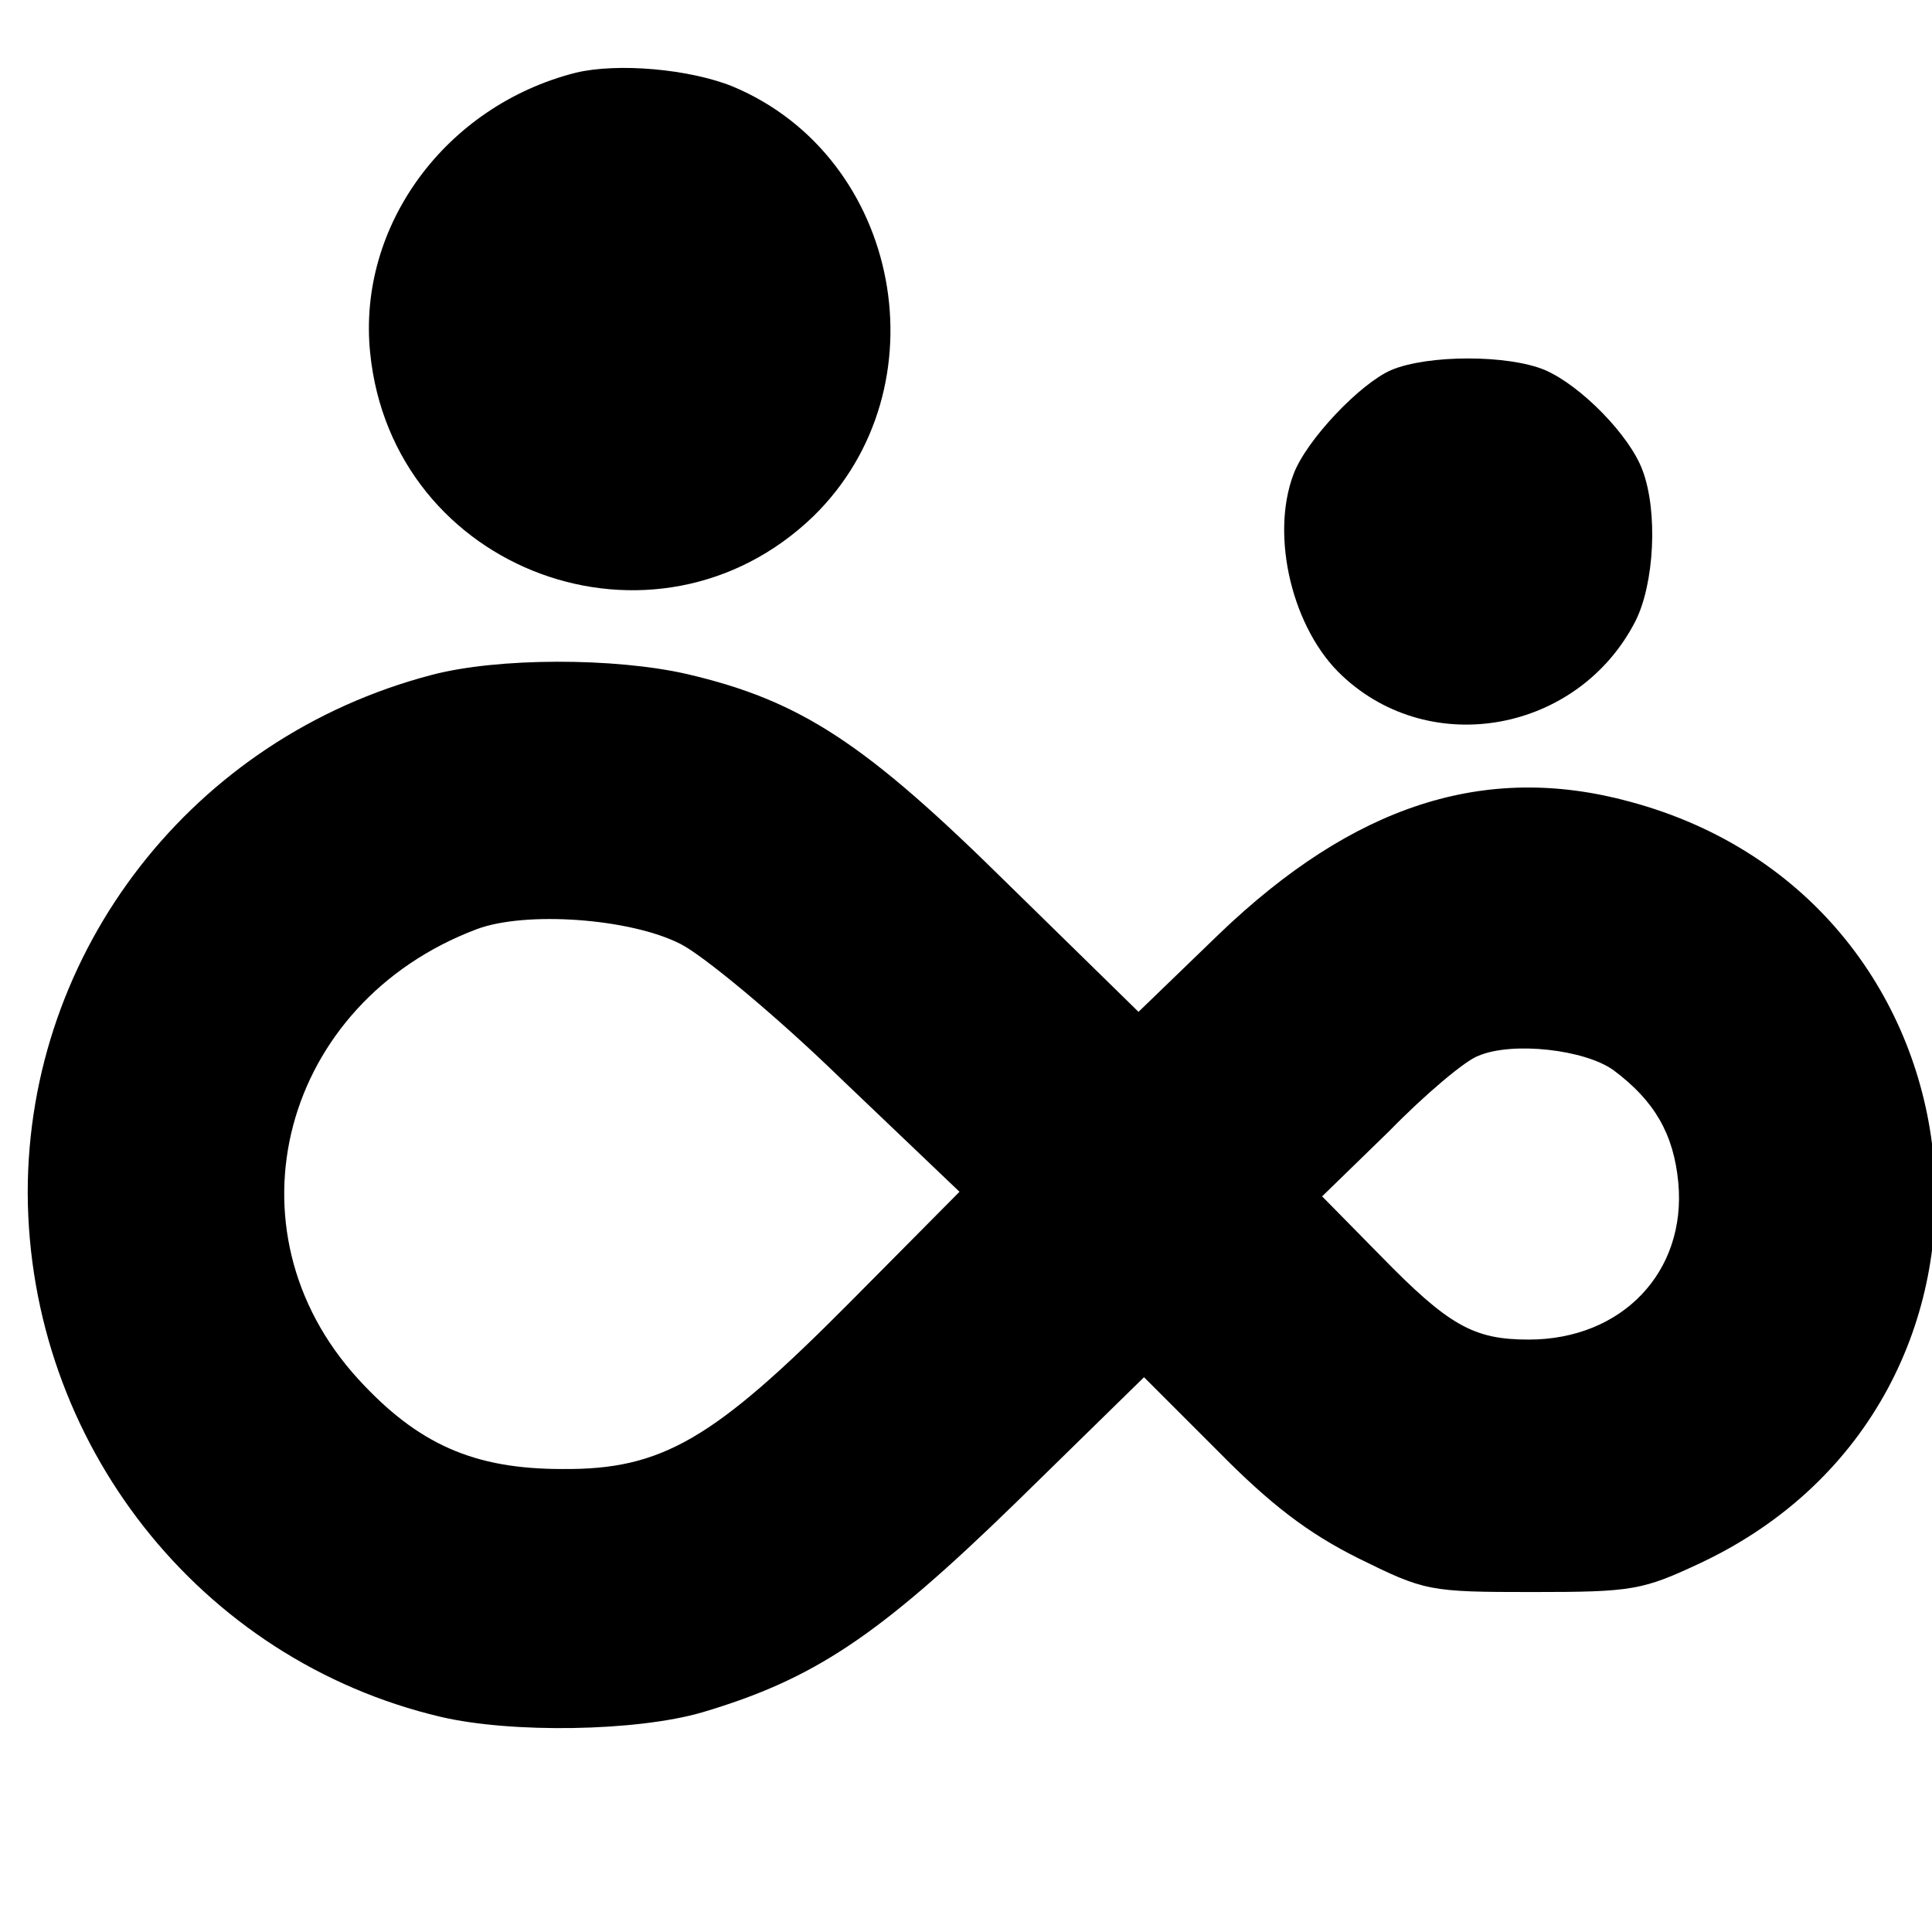
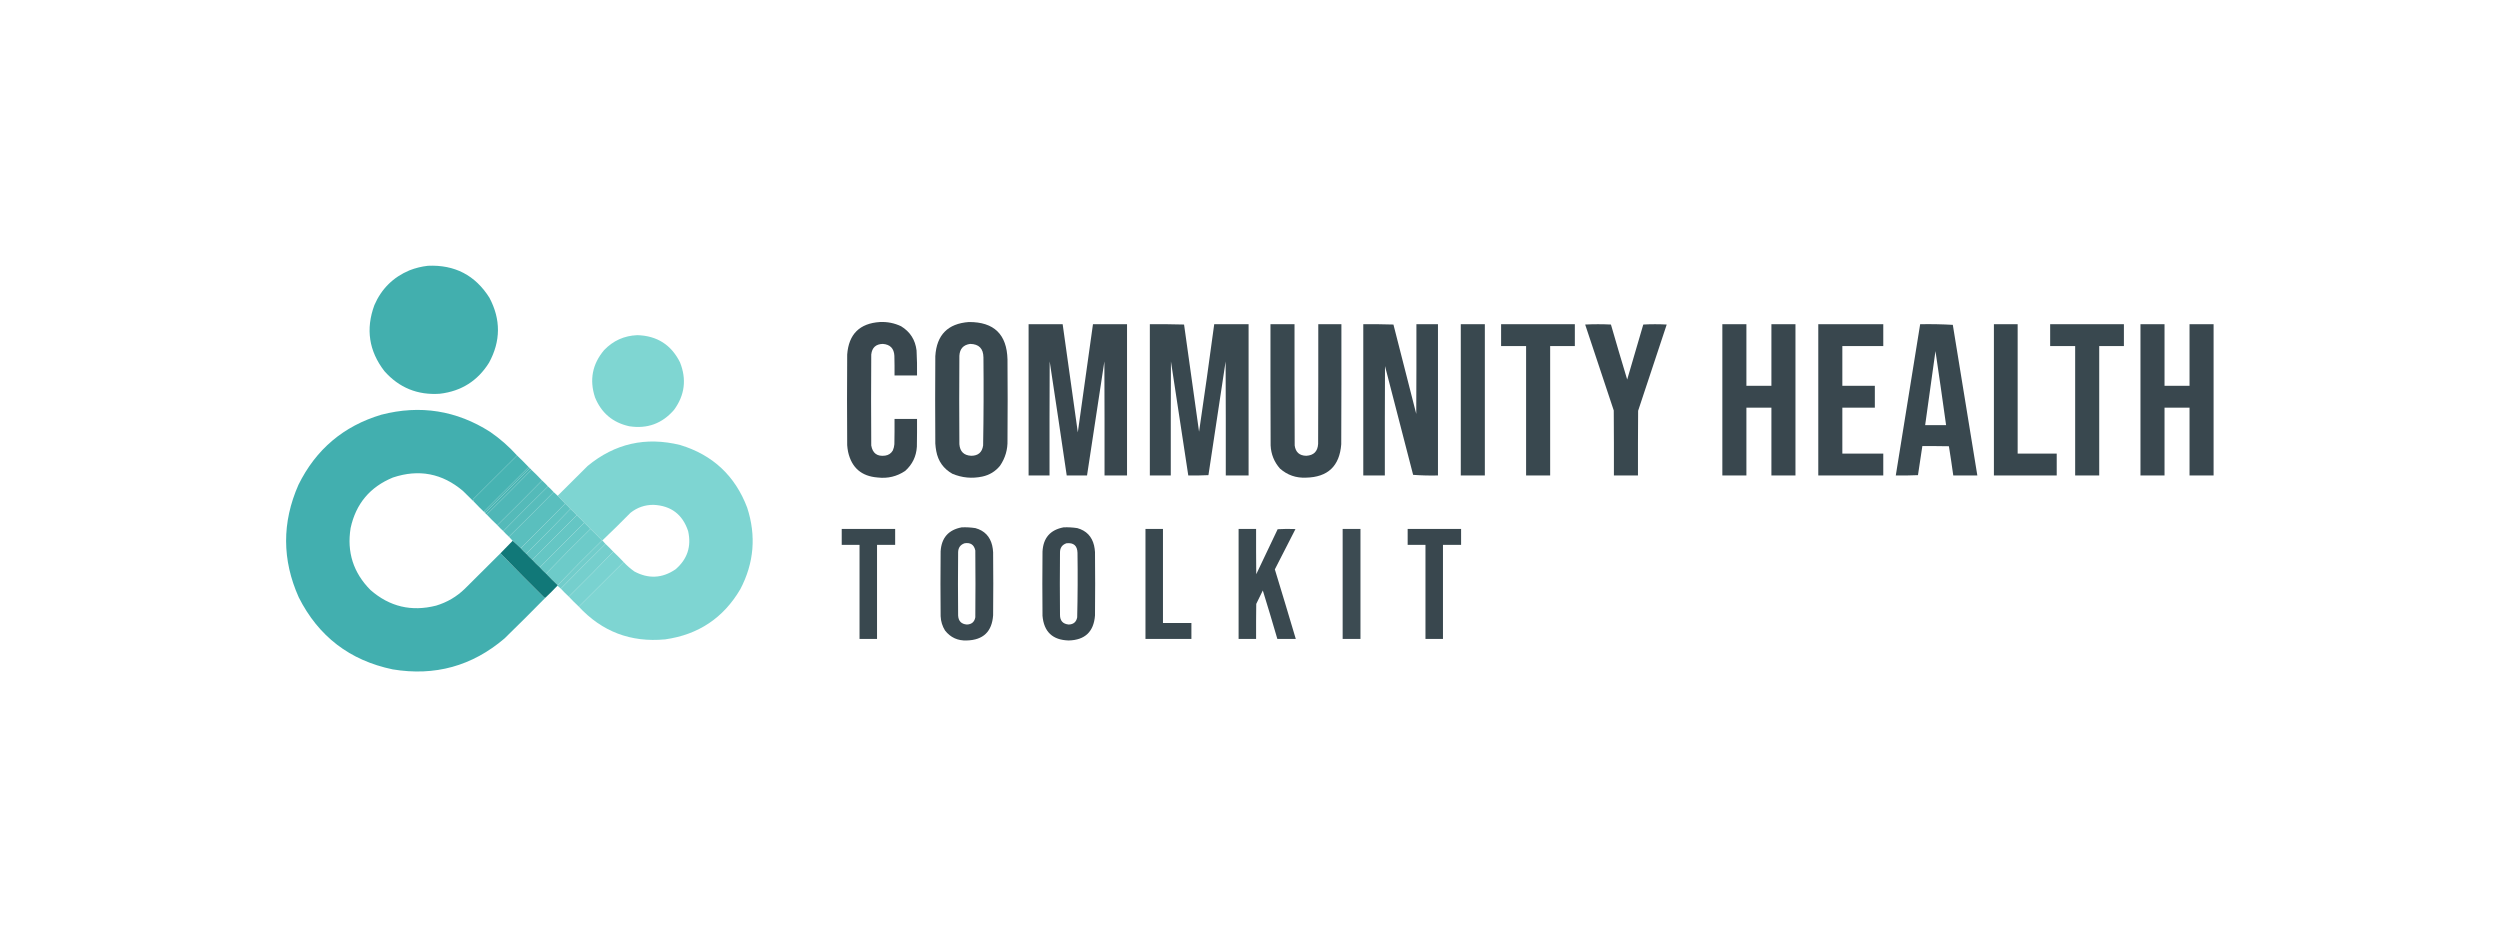
- <svg xmlns="http://www.w3.org/2000/svg" version="1.0" width="30pt" height="30pt" viewBox="0 0 30 30" preserveAspectRatio="xMidYMid" id="svg10">
-   <defs id="defs14" />
-   <g transform="matrix(0.01425486,0,0,-0.01425486,-6.126855,35.34084)" fill="#000000" stroke="none" id="g8">
-     <path d="m 1057,2400 c -142,-36 -238,-167 -224,-305 24,-239 311,-344 483,-178 143,140 96,391 -88,468 -47,19 -125,26 -171,15 z" id="path2" />
-     <path d="m 1945,2076 c -34,-15 -92,-76 -106,-113 -26,-68 -1,-170 53,-220 97,-91 257,-61 319,59 21,41 25,120 8,165 -14,38 -67,92 -106,109 -40,17 -128,17 -168,0 z" id="path4" />
-     <path d="M 900,1744 C 640,1676 460,1444 460,1180 461,908 647,671 910,609 c 77,-18 213,-16 285,5 121,36 191,82 341,228 l 140,137 80,-80 c 58,-59 99,-90 153,-117 73,-36 77,-37 190,-37 110,0 120,2 184,32 376,178 325,721 -78,829 -158,43 -301,-4 -447,-144 l -88,-85 -143,140 c -155,153 -225,199 -349,228 -79,18 -206,18 -278,-1 z m 271,-293 c 24,-12 103,-77 174,-146 l 130,-124 -120,-121 C 1207,911 1151,878 1042,879 c -96,0 -157,27 -222,98 -149,163 -83,410 129,490 53,20 167,12 222,-16 z m 1017,-138 c 44,-33 65,-69 70,-122 9,-97 -61,-171 -163,-171 -60,0 -87,15 -162,92 l -63,64 73,71 c 39,40 83,77 97,82 37,16 117,7 148,-16 z" id="path6" />
+ <svg xmlns="http://www.w3.org/2000/svg" version="1.1" width="8000px" height="3001px" style="shape-rendering:geometricPrecision; text-rendering:geometricPrecision; image-rendering:optimizeQuality; fill-rule:evenodd; clip-rule:evenodd">
+   <g>
+     <path style="opacity:0.995" fill="#41afae" d="M 1369.5,850.5 C 1455.11,846.716 1520.61,880.716 1566,952.5C 1602.94,1022 1602.6,1091.34 1565,1160.5C 1528.67,1218.75 1476.17,1251.92 1407.5,1260C 1336.2,1264.92 1277.03,1240.75 1230,1187.5C 1180.49,1123.26 1169.82,1052.93 1198,976.5C 1220.56,924.273 1258.06,887.106 1310.5,865C 1329.66,857.541 1349.32,852.708 1369.5,850.5 Z" />
+   </g>
+   <g>
+     <path style="opacity:0.989" fill="#37464d" d="M 2815.5,1030.5 C 2839.34,1029.31 2862,1033.81 2883.5,1044C 2912.43,1061.66 2928.93,1087.5 2933,1121.5C 2934.43,1148.14 2934.93,1174.8 2934.5,1201.5C 2910.5,1201.5 2886.5,1201.5 2862.5,1201.5C 2862.67,1180.5 2862.5,1159.5 2862,1138.5C 2860.76,1114.93 2848.43,1102.26 2825,1100.5C 2802.77,1101.06 2790.44,1112.4 2788,1134.5C 2787.33,1231.5 2787.33,1328.5 2788,1425.5C 2792.31,1450.58 2807.14,1461.42 2832.5,1458C 2843.39,1456.43 2851.56,1450.93 2857,1441.5C 2859.81,1435.13 2861.47,1428.46 2862,1421.5C 2862.5,1394.5 2862.67,1367.5 2862.5,1340.5C 2886.5,1340.5 2910.5,1340.5 2934.5,1340.5C 2934.67,1370.17 2934.5,1399.84 2934,1429.5C 2932.05,1460.57 2919.55,1486.4 2896.5,1507C 2869.91,1524.79 2840.58,1531.79 2808.5,1528C 2756.9,1524.07 2725.4,1496.9 2714,1446.5C 2712.53,1439.23 2711.53,1431.9 2711,1424.5C 2710.33,1327.83 2710.33,1231.17 2711,1134.5C 2715.9,1069.43 2750.73,1034.77 2815.5,1030.5 Z" />
+   </g>
+   <g>
+     <path style="opacity:0.988" fill="#37464d" d="M 3100.5,1030.5 C 3180.89,1030.06 3222.06,1070.06 3224,1150.5C 3224.67,1236.5 3224.67,1322.5 3224,1408.5C 3224.86,1438.56 3216.86,1465.9 3200,1490.5C 3185.28,1508.52 3166.44,1520.02 3143.5,1525C 3110.5,1532.06 3078.5,1529.06 3047.5,1516C 3019.14,1499.94 3001.97,1475.78 2996,1443.5C 2994.53,1435.56 2993.53,1427.56 2993,1419.5C 2992.33,1326.17 2992.33,1232.83 2993,1139.5C 2997.31,1071.69 3033.14,1035.36 3100.5,1030.5 Z M 3104.5,1100.5 C 3132.48,1100.98 3146.65,1115.31 3147,1143.5C 3147.98,1237.52 3147.64,1331.52 3146,1425.5C 3142.85,1447.41 3130.18,1458.41 3108,1458.5C 3084.57,1457.4 3071.9,1445.07 3070,1421.5C 3069.33,1327.17 3069.33,1232.83 3070,1138.5C 3071.26,1116.19 3082.76,1103.52 3104.5,1100.5 Z" />
+   </g>
+   <g>
+     <path style="opacity:0.991" fill="#37464d" d="M 3291.5,1037.5 C 3327.83,1037.5 3364.17,1037.5 3400.5,1037.5C 3416.62,1152.83 3432.78,1268.16 3449,1383.5C 3465.4,1268.19 3481.57,1152.86 3497.5,1037.5C 3533.83,1037.5 3570.17,1037.5 3606.5,1037.5C 3606.5,1198.83 3606.5,1360.17 3606.5,1521.5C 3582.5,1521.5 3558.5,1521.5 3534.5,1521.5C 3534.67,1399.83 3534.5,1278.17 3534,1156.5C 3515.28,1278.14 3496.78,1399.81 3478.5,1521.5C 3456.83,1521.5 3435.17,1521.5 3413.5,1521.5C 3395.66,1399.8 3377.49,1278.13 3359,1156.5C 3358.5,1278.17 3358.33,1399.83 3358.5,1521.5C 3336.17,1521.5 3313.83,1521.5 3291.5,1521.5C 3291.5,1360.17 3291.5,1198.83 3291.5,1037.5 Z" />
+   </g>
+   <g>
+     <path style="opacity:0.987" fill="#37464d" d="M 3679.5,1037.5 C 3716.07,1037.17 3752.57,1037.5 3789,1038.5C 3805.08,1152.82 3821.08,1267.16 3837,1381.5C 3853.95,1267.03 3870.11,1152.36 3885.5,1037.5C 3922.17,1037.5 3958.83,1037.5 3995.5,1037.5C 3995.5,1198.83 3995.5,1360.17 3995.5,1521.5C 3971.17,1521.5 3946.83,1521.5 3922.5,1521.5C 3922.67,1399.83 3922.5,1278.17 3922,1156.5C 3903.67,1277.83 3885.33,1399.17 3867,1520.5C 3845.58,1521.49 3824.08,1521.83 3802.5,1521.5C 3784.22,1399.81 3765.72,1278.14 3747,1156.5C 3746.5,1278.17 3746.33,1399.83 3746.5,1521.5C 3724.17,1521.5 3701.83,1521.5 3679.5,1521.5C 3679.5,1360.17 3679.5,1198.83 3679.5,1037.5 Z" />
+   </g>
+   <g>
+     <path style="opacity:0.988" fill="#37464d" d="M 4065.5,1037.5 C 4091.17,1037.5 4116.83,1037.5 4142.5,1037.5C 4142.33,1166.83 4142.5,1296.17 4143,1425.5C 4145.92,1447.08 4158.25,1458.08 4180,1458.5C 4203.91,1457.25 4216.58,1444.59 4218,1420.5C 4218.5,1292.83 4218.67,1165.17 4218.5,1037.5C 4243.17,1037.5 4267.83,1037.5 4292.5,1037.5C 4292.67,1165.5 4292.5,1293.5 4292,1421.5C 4286.71,1491.46 4249.04,1527.13 4179,1528.5C 4147.28,1529.93 4119.61,1520.26 4096,1499.5C 4077.43,1478.48 4067.43,1453.81 4066,1425.5C 4065.5,1296.17 4065.33,1166.83 4065.5,1037.5 Z" />
+   </g>
+   <g>
+     <path style="opacity:0.985" fill="#37464d" d="M 4362.5,1037.5 C 4394.74,1037.17 4426.91,1037.5 4459,1038.5C 4483.33,1133.83 4507.67,1229.17 4532,1324.5C 4532.5,1228.83 4532.67,1133.17 4532.5,1037.5C 4555.5,1037.5 4578.5,1037.5 4601.5,1037.5C 4601.5,1198.83 4601.5,1360.17 4601.5,1521.5C 4574.77,1522.15 4548.27,1521.49 4522,1519.5C 4492,1403.5 4462,1287.5 4432,1171.5C 4431.5,1288.17 4431.33,1404.83 4431.5,1521.5C 4408.5,1521.5 4385.5,1521.5 4362.5,1521.5C 4362.5,1360.17 4362.5,1198.83 4362.5,1037.5 Z" />
+   </g>
+   <g>
+     <path style="opacity:0.985" fill="#37464d" d="M 4674.5,1037.5 C 4700.17,1037.5 4725.83,1037.5 4751.5,1037.5C 4751.5,1198.83 4751.5,1360.17 4751.5,1521.5C 4725.83,1521.5 4700.17,1521.5 4674.5,1521.5C 4674.5,1360.17 4674.5,1198.83 4674.5,1037.5 Z" />
+   </g>
+   <g>
+     <path style="opacity:0.986" fill="#37464d" d="M 4803.5,1037.5 C 4882.17,1037.5 4960.83,1037.5 5039.5,1037.5C 5039.5,1060.83 5039.5,1084.17 5039.5,1107.5C 5013.17,1107.5 4986.83,1107.5 4960.5,1107.5C 4960.5,1245.5 4960.5,1383.5 4960.5,1521.5C 4934.83,1521.5 4909.17,1521.5 4883.5,1521.5C 4883.5,1383.5 4883.5,1245.5 4883.5,1107.5C 4856.83,1107.5 4830.17,1107.5 4803.5,1107.5C 4803.5,1084.17 4803.5,1060.83 4803.5,1037.5 Z" />
+   </g>
+   <g>
+     <path style="opacity:0.986" fill="#37464d" d="M 5072.5,1038.5 C 5099.9,1037.17 5127.4,1037.17 5155,1038.5C 5171.95,1097.34 5189.28,1156.01 5207,1214.5C 5224.07,1155.8 5241.23,1097.13 5258.5,1038.5C 5283.5,1037.17 5308.5,1037.17 5333.5,1038.5C 5302.9,1130.46 5272.4,1222.46 5242,1314.5C 5241.5,1383.5 5241.33,1452.5 5241.5,1521.5C 5215.83,1521.5 5190.17,1521.5 5164.5,1521.5C 5164.67,1452.17 5164.5,1382.83 5164,1313.5C 5133.76,1221.63 5103.26,1129.96 5072.5,1038.5 Z" />
+   </g>
+   <g>
+     <path style="opacity:0.989" fill="#37464d" d="M 5511.5,1037.5 C 5537.17,1037.5 5562.83,1037.5 5588.5,1037.5C 5588.5,1103.17 5588.5,1168.83 5588.5,1234.5C 5615.17,1234.5 5641.83,1234.5 5668.5,1234.5C 5668.5,1168.83 5668.5,1103.17 5668.5,1037.5C 5694.17,1037.5 5719.83,1037.5 5745.5,1037.5C 5745.5,1198.83 5745.5,1360.17 5745.5,1521.5C 5719.83,1521.5 5694.17,1521.5 5668.5,1521.5C 5668.5,1449.17 5668.5,1376.83 5668.5,1304.5C 5641.83,1304.5 5615.17,1304.5 5588.5,1304.5C 5588.5,1376.83 5588.5,1449.17 5588.5,1521.5C 5562.83,1521.5 5537.17,1521.5 5511.5,1521.5C 5511.5,1360.17 5511.5,1198.83 5511.5,1037.5 Z" />
+   </g>
+   <g>
+     <path style="opacity:0.989" fill="#37464d" d="M 5818.5,1037.5 C 5887.83,1037.5 5957.17,1037.5 6026.5,1037.5C 6026.5,1060.83 6026.5,1084.17 6026.5,1107.5C 5982.83,1107.5 5939.17,1107.5 5895.5,1107.5C 5895.5,1149.83 5895.5,1192.17 5895.5,1234.5C 5930.17,1234.5 5964.83,1234.5 5999.5,1234.5C 5999.5,1257.83 5999.5,1281.17 5999.5,1304.5C 5964.83,1304.5 5930.17,1304.5 5895.5,1304.5C 5895.5,1353.5 5895.5,1402.5 5895.5,1451.5C 5939.17,1451.5 5982.83,1451.5 6026.5,1451.5C 6026.5,1474.83 6026.5,1498.17 6026.5,1521.5C 5957.17,1521.5 5887.83,1521.5 5818.5,1521.5C 5818.5,1360.17 5818.5,1198.83 5818.5,1037.5 Z" />
+   </g>
+   <g>
+     <path style="opacity:0.987" fill="#37464d" d="M 6144.5,1037.5 C 6179.56,1036.84 6214.39,1037.51 6249,1039.5C 6275.06,1200.2 6301.23,1360.86 6327.5,1521.5C 6301.83,1521.5 6276.17,1521.5 6250.5,1521.5C 6246.16,1490.25 6241.49,1459.09 6236.5,1428C 6208.17,1427.5 6179.84,1427.33 6151.5,1427.5C 6146.94,1458.52 6142.27,1489.52 6137.5,1520.5C 6113.84,1521.5 6090.18,1521.83 6066.5,1521.5C 6092.5,1360.17 6118.5,1198.83 6144.5,1037.5 Z M 6193.5,1123.5 C 6205.19,1202.32 6216.52,1281.32 6227.5,1360.5C 6205.17,1360.5 6182.83,1360.5 6160.5,1360.5C 6171.42,1281.49 6182.42,1202.49 6193.5,1123.5 Z" />
+   </g>
+   <g>
+     <path style="opacity:0.996" fill="#37464d" d="M 6380.5,1037.5 C 6405.83,1037.5 6431.17,1037.5 6456.5,1037.5C 6456.5,1175.5 6456.5,1313.5 6456.5,1451.5C 6498.17,1451.5 6539.83,1451.5 6581.5,1451.5C 6581.5,1474.83 6581.5,1498.17 6581.5,1521.5C 6514.5,1521.5 6447.5,1521.5 6380.5,1521.5C 6380.5,1360.17 6380.5,1198.83 6380.5,1037.5 Z" />
+   </g>
+   <g>
+     <path style="opacity:0.988" fill="#37464d" d="M 6560.5,1037.5 C 6639.17,1037.5 6717.83,1037.5 6796.5,1037.5C 6796.5,1060.83 6796.5,1084.17 6796.5,1107.5C 6770.17,1107.5 6743.83,1107.5 6717.5,1107.5C 6717.5,1245.5 6717.5,1383.5 6717.5,1521.5C 6691.83,1521.5 6666.17,1521.5 6640.5,1521.5C 6640.5,1383.5 6640.5,1245.5 6640.5,1107.5C 6613.83,1107.5 6587.17,1107.5 6560.5,1107.5C 6560.5,1084.17 6560.5,1060.83 6560.5,1037.5 Z" />
+   </g>
+   <g>
+     <path style="opacity:0.989" fill="#37464d" d="M 6849.5,1037.5 C 6875.17,1037.5 6900.83,1037.5 6926.5,1037.5C 6926.5,1103.17 6926.5,1168.83 6926.5,1234.5C 6953.17,1234.5 6979.83,1234.5 7006.5,1234.5C 7006.5,1168.83 7006.5,1103.17 7006.5,1037.5C 7032.17,1037.5 7057.83,1037.5 7083.5,1037.5C 7083.5,1198.83 7083.5,1360.17 7083.5,1521.5C 7057.83,1521.5 7032.17,1521.5 7006.5,1521.5C 7006.5,1449.17 7006.5,1376.83 7006.5,1304.5C 6979.83,1304.5 6953.17,1304.5 6926.5,1304.5C 6926.5,1376.83 6926.5,1449.17 6926.5,1521.5C 6900.83,1521.5 6875.17,1521.5 6849.5,1521.5C 6849.5,1360.17 6849.5,1198.83 6849.5,1037.5 Z" />
+   </g>
+   <g>
+     <path style="opacity:0.994" fill="#7ed6d2" d="M 2039.5,1072.5 C 2102.52,1074.41 2148.02,1103.41 2176,1159.5C 2197.64,1213.79 2191.3,1264.46 2157,1311.5C 2119.06,1355.48 2071.23,1372.98 2013.5,1364C 1960.82,1352.32 1924.32,1321.49 1904,1271.5C 1885.7,1215.65 1895.37,1165.31 1933,1120.5C 1962.02,1090.11 1997.52,1074.11 2039.5,1072.5 Z" />
+   </g>
+   <g>
+     <path style="opacity:0.995" fill="#41afaf" d="M 1654.5,1457.5 C 1607.2,1504.3 1560.03,1551.3 1513,1598.5C 1514.17,1601.22 1515.67,1603.88 1517.5,1606.5C 1505.37,1594.87 1493.37,1583.04 1481.5,1571C 1415.13,1514.73 1340.47,1500.39 1257.5,1528C 1184.11,1558.07 1138.94,1611.9 1122,1689.5C 1109.51,1766.69 1130.68,1832.86 1185.5,1888C 1246.5,1941.41 1316.5,1958.08 1395.5,1938C 1430.69,1927.43 1461.35,1909.43 1487.5,1884C 1525.37,1845.97 1563.37,1808.13 1601.5,1770.5C 1647.58,1818.08 1694.25,1865.25 1741.5,1912C 1742.79,1912.49 1744.13,1912.66 1745.5,1912.5C 1702.34,1956.49 1658.67,1999.99 1614.5,2043C 1510.91,2131.4 1391.58,2164.4 1256.5,2142C 1119.14,2113.26 1018.97,2036.43 956,1911.5C 902.377,1791.65 902.044,1671.65 955,1551.5C 1010.75,1438.09 1099.25,1363.26 1220.5,1327C 1344.65,1294.97 1460.65,1313.3 1568.5,1382C 1600.03,1403.68 1628.69,1428.85 1654.5,1457.5 Z" />
+   </g>
+   <g>
+     <path style="opacity:0.995" fill="#7dd5d2" d="M 1851.5,1940.5 C 1852.24,1940.63 1852.91,1940.46 1853.5,1940C 1900.7,1892.63 1948.03,1845.47 1995.5,1798.5C 2006.11,1809.95 2017.78,1820.12 2030.5,1829C 2075.66,1852.97 2119.32,1850.63 2161.5,1822C 2199.57,1789.45 2213.07,1748.62 2202,1699.5C 2184.25,1646.09 2147.25,1618.09 2091,1615.5C 2063.45,1615.46 2038.95,1623.96 2017.5,1641C 1987.92,1671.09 1957.92,1700.59 1927.5,1729.5C 1927.17,1729.5 1926.83,1729.5 1926.5,1729.5C 1914.5,1716.83 1902.17,1704.5 1889.5,1692.5C 1883.17,1685.5 1876.5,1678.83 1869.5,1672.5C 1861.83,1664.17 1853.83,1656.17 1845.5,1648.5C 1839.17,1641.5 1832.5,1634.83 1825.5,1628.5C 1820.17,1622.5 1814.5,1616.83 1808.5,1611.5C 1800.5,1603.17 1792.5,1594.83 1784.5,1586.5C 1816.63,1554.87 1848.63,1523.03 1880.5,1491C 1967.63,1419.23 2066.29,1396.89 2176.5,1424C 2280.84,1455.68 2352.34,1522.51 2391,1624.5C 2420.3,1714.61 2412.97,1801.61 2369,1885.5C 2314.94,1977.49 2234.78,2030.99 2128.5,2046C 2018.43,2056.38 1926.1,2021.21 1851.5,1940.5 Z" />
+   </g>
+   <g>
+     <path style="opacity:0.999" fill="#47b3b2" d="M 1654.5,1457.5 C 1667.17,1469.5 1679.5,1481.83 1691.5,1494.5C 1644.2,1541.3 1597.03,1588.3 1550,1635.5C 1550.06,1637.44 1550.89,1639.1 1552.5,1640.5C 1552.5,1640.83 1552.5,1641.17 1552.5,1641.5C 1540.5,1630.17 1528.83,1618.5 1517.5,1606.5C 1515.67,1603.88 1514.17,1601.22 1513,1598.5C 1560.03,1551.3 1607.2,1504.3 1654.5,1457.5 Z" />
+   </g>
+   <g>
+     <path style="opacity:0.999" fill="#4bb5b4" d="M 1691.5,1494.5 C 1693.17,1495.5 1694.5,1496.83 1695.5,1498.5C 1647.83,1545.83 1600.17,1593.17 1552.5,1640.5C 1550.89,1639.1 1550.06,1637.44 1550,1635.5C 1597.03,1588.3 1644.2,1541.3 1691.5,1494.5 Z" />
+   </g>
+   <g>
+     <path style="opacity:0.996" fill="#4bb5b4" d="M 1695.5,1498.5 C 1697.5,1499.83 1699.17,1501.5 1700.5,1503.5C 1653.17,1551.5 1605.5,1599.17 1557.5,1646.5C 1555.5,1645.17 1553.83,1643.5 1552.5,1641.5C 1552.5,1641.17 1552.5,1640.83 1552.5,1640.5C 1600.17,1593.17 1647.83,1545.83 1695.5,1498.5 Z" />
+   </g>
+   <g>
+     <path style="opacity:0.995" fill="#4eb7b7" d="M 1700.5,1503.5 C 1712.17,1514.5 1723.5,1525.83 1734.5,1537.5C 1687.17,1585.5 1639.5,1633.17 1591.5,1680.5C 1579.83,1669.5 1568.5,1658.17 1557.5,1646.5C 1605.5,1599.17 1653.17,1551.5 1700.5,1503.5 Z" />
+   </g>
+   <g>
+     <path style="opacity:0.995" fill="#53bab9" d="M 1734.5,1537.5 C 1741.17,1543.5 1747.5,1549.83 1753.5,1556.5C 1705.5,1603.83 1657.83,1651.5 1610.5,1699.5C 1603.83,1693.5 1597.5,1687.17 1591.5,1680.5C 1639.5,1633.17 1687.17,1585.5 1734.5,1537.5 Z" />
+   </g>
+   <g>
+     <path style="opacity:0.995" fill="#56bcbb" d="M 1753.5,1556.5 C 1759.83,1562.17 1765.83,1568.17 1771.5,1574.5C 1724.17,1622.5 1676.5,1670.17 1628.5,1717.5C 1622.17,1711.83 1616.17,1705.83 1610.5,1699.5C 1657.83,1651.5 1705.5,1603.83 1753.5,1556.5 Z" />
+   </g>
+   <g>
+     <path style="opacity:0.998" fill="#5abfbe" d="M 1771.5,1574.5 C 1775.83,1578.5 1780.17,1582.5 1784.5,1586.5C 1792.5,1594.83 1800.5,1603.17 1808.5,1611.5C 1761.17,1659.17 1713.83,1706.83 1666.5,1754.5C 1658.11,1746.11 1649.45,1738.11 1640.5,1730.5C 1636.5,1726.17 1632.5,1721.83 1628.5,1717.5C 1676.5,1670.17 1724.17,1622.5 1771.5,1574.5 Z" />
+   </g>
+   <g>
+     <path style="opacity:1" fill="#5ec2c0" d="M 1808.5,1611.5 C 1814.5,1616.83 1820.17,1622.5 1825.5,1628.5C 1779.25,1676.25 1732.42,1723.58 1685,1770.5C 1684.54,1771.09 1684.37,1771.76 1684.5,1772.5C 1678.17,1766.83 1672.17,1760.83 1666.5,1754.5C 1713.83,1706.83 1761.17,1659.17 1808.5,1611.5 Z" />
+   </g>
+   <g>
+     <path style="opacity:0.999" fill="#61c3c2" d="M 1825.5,1628.5 C 1832.5,1634.83 1839.17,1641.5 1845.5,1648.5C 1798.17,1696.17 1750.83,1743.83 1703.5,1791.5C 1696.83,1785.5 1690.5,1779.17 1684.5,1772.5C 1684.37,1771.76 1684.54,1771.09 1685,1770.5C 1732.42,1723.58 1779.25,1676.25 1825.5,1628.5 Z" />
+   </g>
+   <g>
+     <path style="opacity:0.999" fill="#65c6c4" d="M 1845.5,1648.5 C 1853.83,1656.17 1861.83,1664.17 1869.5,1672.5C 1822.17,1720.17 1774.83,1767.83 1727.5,1815.5C 1719.17,1807.83 1711.17,1799.83 1703.5,1791.5C 1750.83,1743.83 1798.17,1696.17 1845.5,1648.5 Z" />
+   </g>
+   <g>
+     <path style="opacity:0.999" fill="#68c8c6" d="M 1869.5,1672.5 C 1876.5,1678.83 1883.17,1685.5 1889.5,1692.5C 1841.45,1739.55 1794.12,1787.22 1747.5,1835.5C 1740.5,1829.17 1733.83,1822.5 1727.5,1815.5C 1774.83,1767.83 1822.17,1720.17 1869.5,1672.5 Z" />
+   </g>
+   <g>
+     <path style="opacity:0.983" fill="#37464d" d="M 3077.5,1687.5 C 3092.27,1686.89 3106.94,1687.72 3121.5,1690C 3150.17,1698.01 3168.01,1716.51 3175,1745.5C 3176.65,1752.74 3177.65,1760.08 3178,1767.5C 3178.67,1834.5 3178.67,1901.5 3178,1968.5C 3174.51,2020.99 3146.51,2047.99 3094,2049.5C 3064.98,2050.74 3041.64,2040.07 3024,2017.5C 3015.31,2003.43 3010.65,1988.1 3010,1971.5C 3009.33,1902.5 3009.33,1833.5 3010,1764.5C 3012.59,1721.09 3035.09,1695.43 3077.5,1687.5 Z M 3086.5,1738.5 C 3105.49,1735.39 3116.99,1743.06 3121,1761.5C 3121.67,1832.83 3121.67,1904.17 3121,1975.5C 3118.17,1990.33 3109.17,1997.99 3094,1998.5C 3076.26,1997.09 3066.92,1987.42 3066,1969.5C 3065.33,1902.17 3065.33,1834.83 3066,1767.5C 3066.23,1752.83 3073.06,1743.16 3086.5,1738.5 Z" />
+   </g>
+   <g>
+     <path style="opacity:0.987" fill="#37464d" d="M 3403.5,1687.5 C 3418.27,1686.89 3432.94,1687.72 3447.5,1690C 3476.17,1698.01 3494.01,1716.51 3501,1745.5C 3502.54,1752.42 3503.54,1759.42 3504,1766.5C 3504.67,1834.17 3504.67,1901.83 3504,1969.5C 3500.04,2021.46 3472.04,2048.13 3420,2049.5C 3368.4,2048.23 3340.4,2021.9 3336,1970.5C 3335.33,1902.17 3335.33,1833.83 3336,1765.5C 3338.16,1721.53 3360.66,1695.53 3403.5,1687.5 Z M 3412.5,1738.5 C 3435.68,1735.85 3447.51,1746.18 3448,1769.5C 3448.97,1838.19 3448.64,1906.85 3447,1975.5C 3444.17,1990.33 3435.17,1997.99 3420,1998.5C 3401.29,1996.78 3391.95,1986.45 3392,1967.5C 3391.33,1901.17 3391.33,1834.83 3392,1768.5C 3391.75,1753.31 3398.59,1743.31 3412.5,1738.5 Z" />
+   </g>
+   <g>
+     <path style="opacity:0.999" fill="#6dcbc9" d="M 1889.5,1692.5 C 1902.17,1704.5 1914.5,1716.83 1926.5,1729.5C 1878.45,1776.55 1831.12,1824.22 1784.5,1872.5C 1771.83,1860.5 1759.5,1848.17 1747.5,1835.5C 1794.12,1787.22 1841.45,1739.55 1889.5,1692.5 Z" />
+   </g>
+   <g>
+     <path style="opacity:0.986" fill="#37464d" d="M 2693.5,1692.5 C 2750.5,1692.5 2807.5,1692.5 2864.5,1692.5C 2864.5,1709.5 2864.5,1726.5 2864.5,1743.5C 2845.17,1743.5 2825.83,1743.5 2806.5,1743.5C 2806.5,1843.83 2806.5,1944.17 2806.5,2044.5C 2787.83,2044.5 2769.17,2044.5 2750.5,2044.5C 2750.5,1944.17 2750.5,1843.83 2750.5,1743.5C 2731.5,1743.5 2712.5,1743.5 2693.5,1743.5C 2693.5,1726.5 2693.5,1709.5 2693.5,1692.5 Z" />
+   </g>
+   <g>
+     <path style="opacity:0.985" fill="#37464d" d="M 3665.5,1692.5 C 3684.17,1692.5 3702.83,1692.5 3721.5,1692.5C 3721.5,1792.83 3721.5,1893.17 3721.5,1993.5C 3751.83,1993.5 3782.17,1993.5 3812.5,1993.5C 3812.5,2010.5 3812.5,2027.5 3812.5,2044.5C 3763.5,2044.5 3714.5,2044.5 3665.5,2044.5C 3665.5,1927.17 3665.5,1809.83 3665.5,1692.5 Z" />
+   </g>
+   <g>
+     <path style="opacity:0.983" fill="#37464d" d="M 3963.5,1692.5 C 3982.17,1692.5 4000.83,1692.5 4019.5,1692.5C 4019.33,1740.83 4019.5,1789.17 4020,1837.5C 4043.11,1789.62 4065.94,1741.62 4088.5,1693.5C 4107.49,1692.33 4126.49,1692.17 4145.5,1693C 4123.5,1736 4101.5,1779 4079.5,1822C 4102.13,1896.07 4124.47,1970.23 4146.5,2044.5C 4126.83,2044.5 4107.17,2044.5 4087.5,2044.5C 4072.46,1992.66 4056.96,1940.99 4041,1889.5C 4034,1903.83 4027,1918.17 4020,1932.5C 4019.5,1969.83 4019.33,2007.17 4019.5,2044.5C 4000.83,2044.5 3982.17,2044.5 3963.5,2044.5C 3963.5,1927.17 3963.5,1809.83 3963.5,1692.5 Z" />
+   </g>
+   <g>
+     <path style="opacity:0.972" fill="#37464d" d="M 4296.5,1692.5 C 4315.5,1692.5 4334.5,1692.5 4353.5,1692.5C 4353.5,1809.83 4353.5,1927.17 4353.5,2044.5C 4334.5,2044.5 4315.5,2044.5 4296.5,2044.5C 4296.5,1927.17 4296.5,1809.83 4296.5,1692.5 Z" />
+   </g>
+   <g>
+     <path style="opacity:0.989" fill="#37464d" d="M 4504.5,1692.5 C 4561.5,1692.5 4618.5,1692.5 4675.5,1692.5C 4675.5,1709.5 4675.5,1726.5 4675.5,1743.5C 4656.17,1743.5 4636.83,1743.5 4617.5,1743.5C 4617.5,1843.83 4617.5,1944.17 4617.5,2044.5C 4598.83,2044.5 4580.17,2044.5 4561.5,2044.5C 4561.5,1944.17 4561.5,1843.83 4561.5,1743.5C 4542.5,1743.5 4523.5,1743.5 4504.5,1743.5C 4504.5,1726.5 4504.5,1709.5 4504.5,1692.5 Z" />
+   </g>
+   <g>
+     <path style="opacity:0.995" fill="#71cdcb" d="M 1926.5,1729.5 C 1926.83,1729.5 1927.17,1729.5 1927.5,1729.5C 1930.83,1733.17 1934.17,1736.83 1937.5,1740.5C 1889.5,1787.83 1841.83,1835.5 1794.5,1883.5C 1791.1,1880.1 1787.44,1877.1 1783.5,1874.5C 1783.83,1873.83 1784.17,1873.17 1784.5,1872.5C 1831.12,1824.22 1878.45,1776.55 1926.5,1729.5 Z" />
+   </g>
+   <g>
+     <path style="opacity:1" fill="#117878" d="M 1640.5,1730.5 C 1649.45,1738.11 1658.11,1746.11 1666.5,1754.5C 1672.17,1760.83 1678.17,1766.83 1684.5,1772.5C 1690.5,1779.17 1696.83,1785.5 1703.5,1791.5C 1711.17,1799.83 1719.17,1807.83 1727.5,1815.5C 1733.83,1822.5 1740.5,1829.17 1747.5,1835.5C 1759.5,1848.17 1771.83,1860.5 1784.5,1872.5C 1784.17,1873.17 1783.83,1873.83 1783.5,1874.5C 1771.17,1887.5 1758.5,1900.17 1745.5,1912.5C 1744.13,1912.66 1742.79,1912.49 1741.5,1912C 1694.25,1865.25 1647.58,1818.08 1601.5,1770.5C 1614.5,1757.17 1627.5,1743.83 1640.5,1730.5 Z" />
+   </g>
+   <g>
+     <path style="opacity:0.996" fill="#74cfcd" d="M 1937.5,1740.5 C 1946.17,1748.5 1954.5,1756.83 1962.5,1765.5C 1916.08,1813.42 1869.08,1860.92 1821.5,1908C 1820.91,1908.46 1820.24,1908.63 1819.5,1908.5C 1810.83,1900.5 1802.5,1892.17 1794.5,1883.5C 1841.83,1835.5 1889.5,1787.83 1937.5,1740.5 Z" />
+   </g>
+   <g>
+     <path style="opacity:0.999" fill="#79d2d0" d="M 1962.5,1765.5 C 1973.83,1776.17 1984.83,1787.17 1995.5,1798.5C 1948.03,1845.47 1900.7,1892.63 1853.5,1940C 1852.91,1940.46 1852.24,1940.63 1851.5,1940.5C 1840.5,1930.17 1829.83,1919.5 1819.5,1908.5C 1820.24,1908.63 1820.91,1908.46 1821.5,1908C 1869.08,1860.92 1916.08,1813.42 1962.5,1765.5 Z" />
  </g>
</svg>
